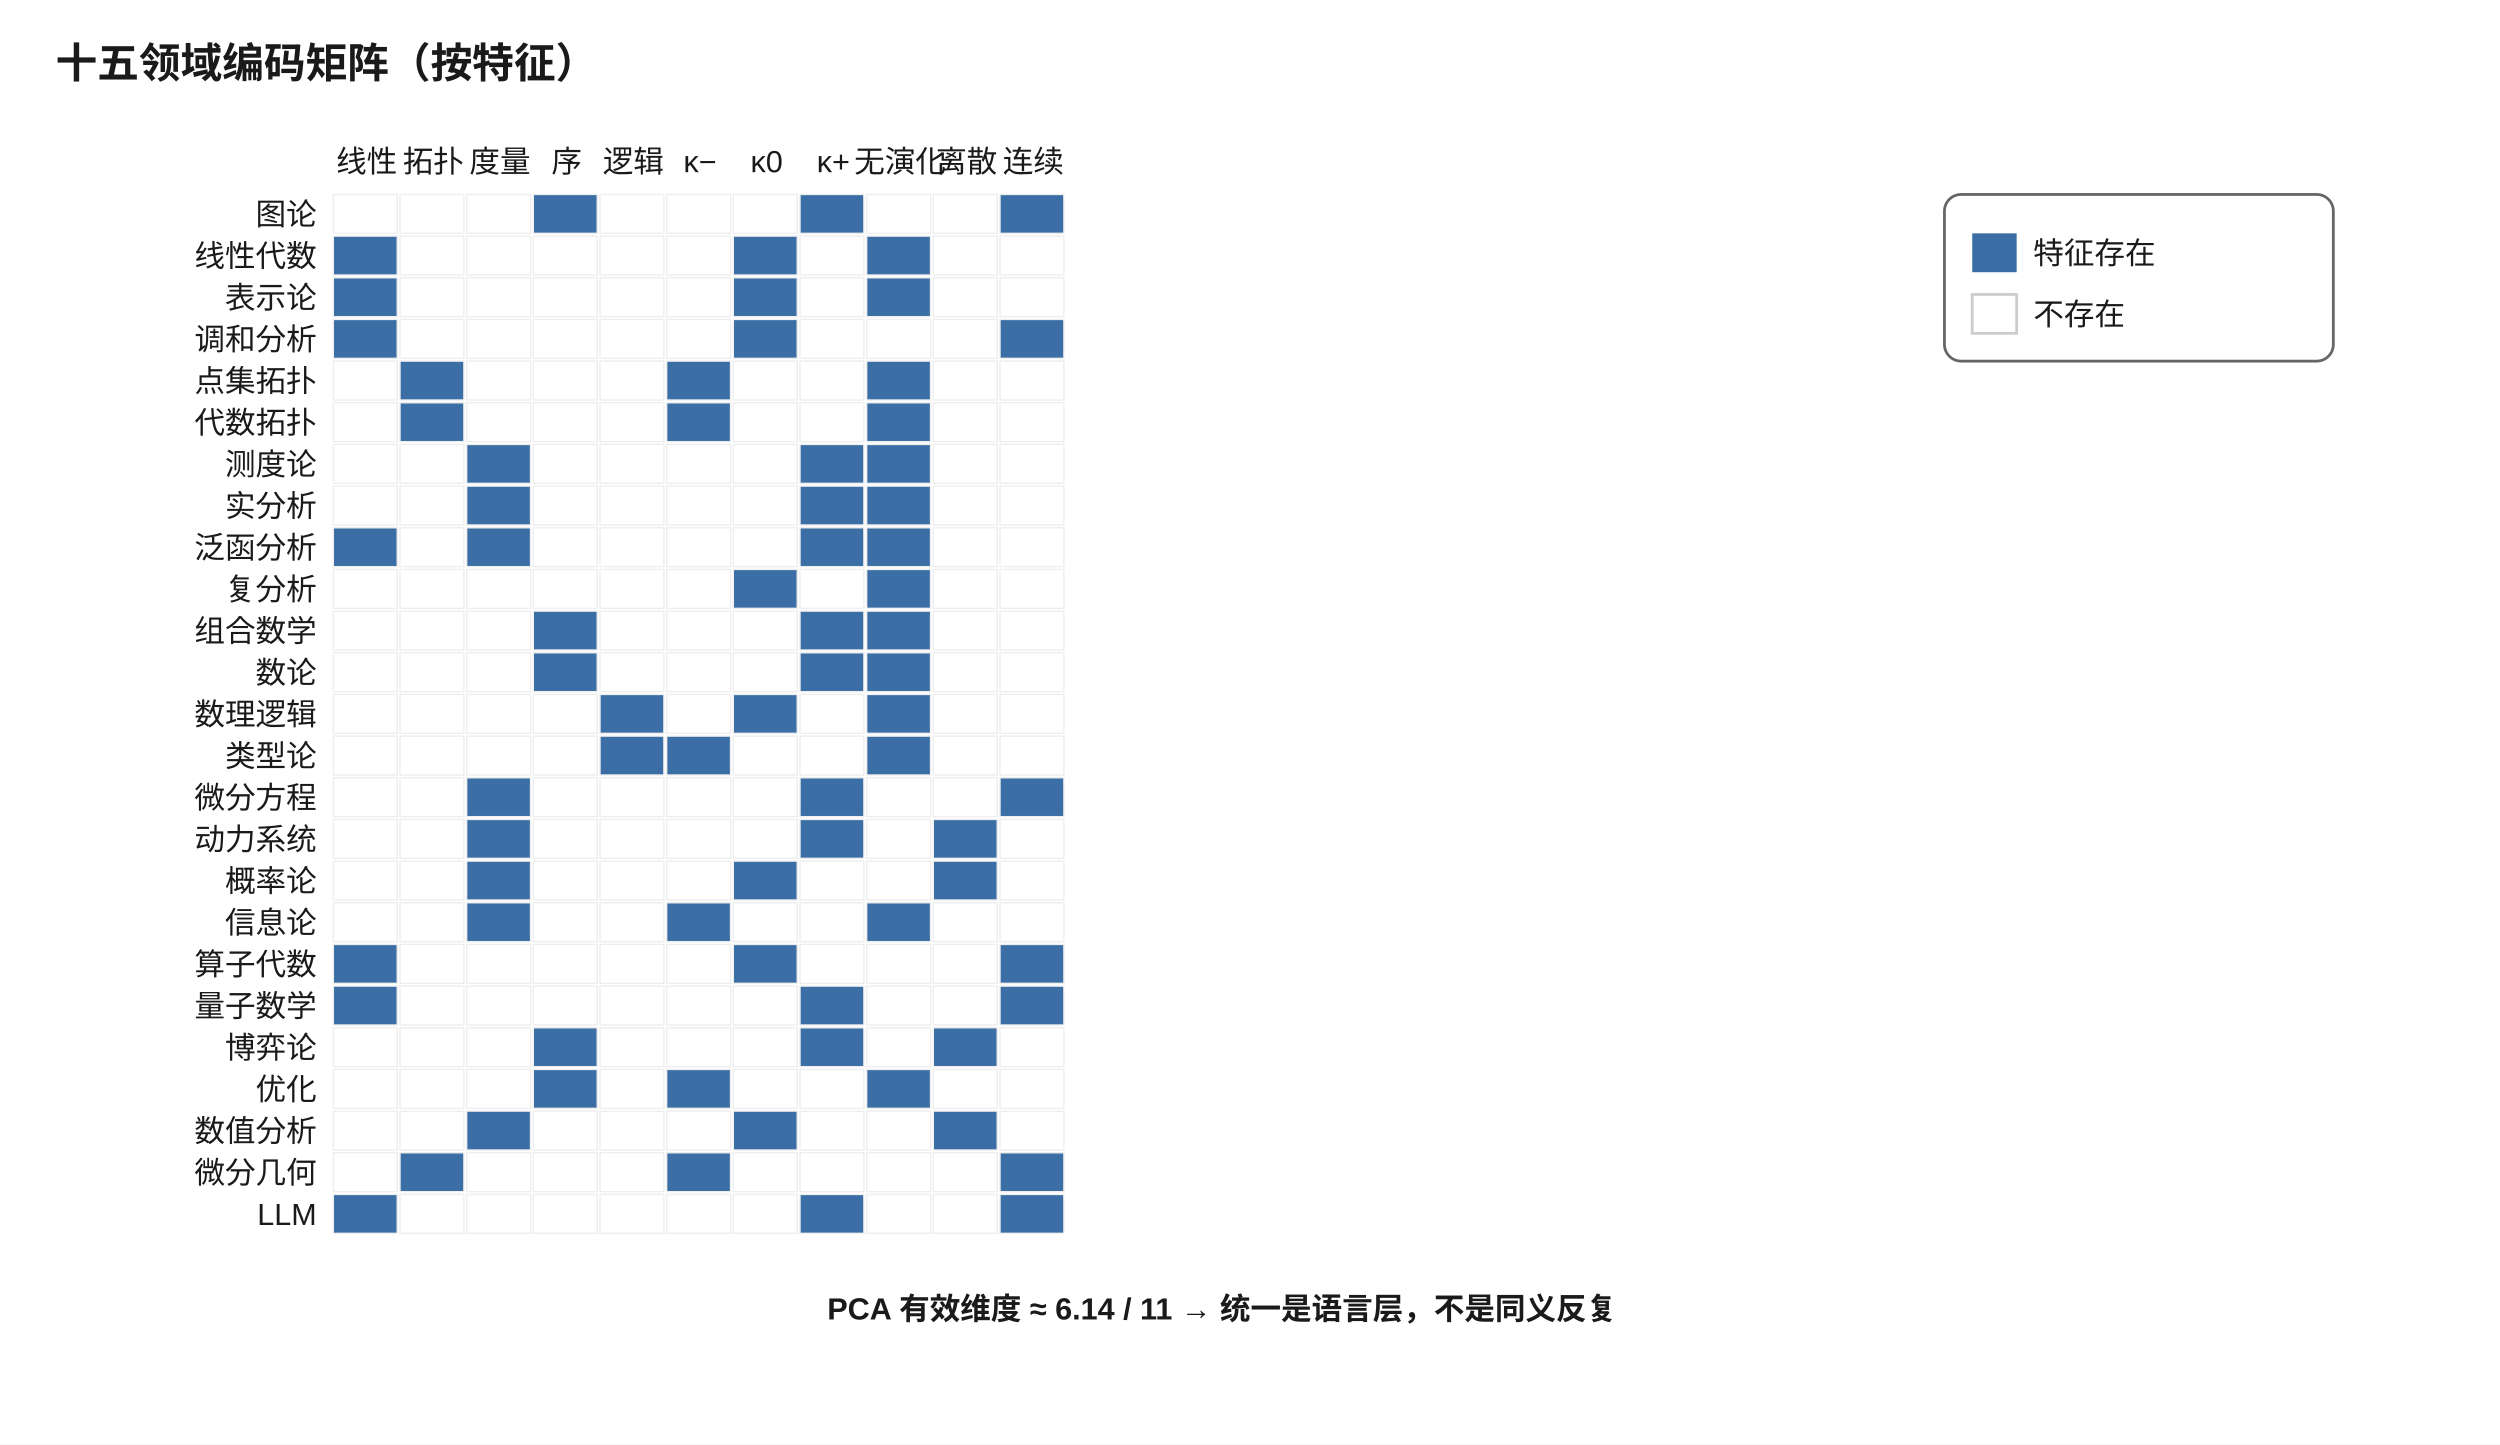
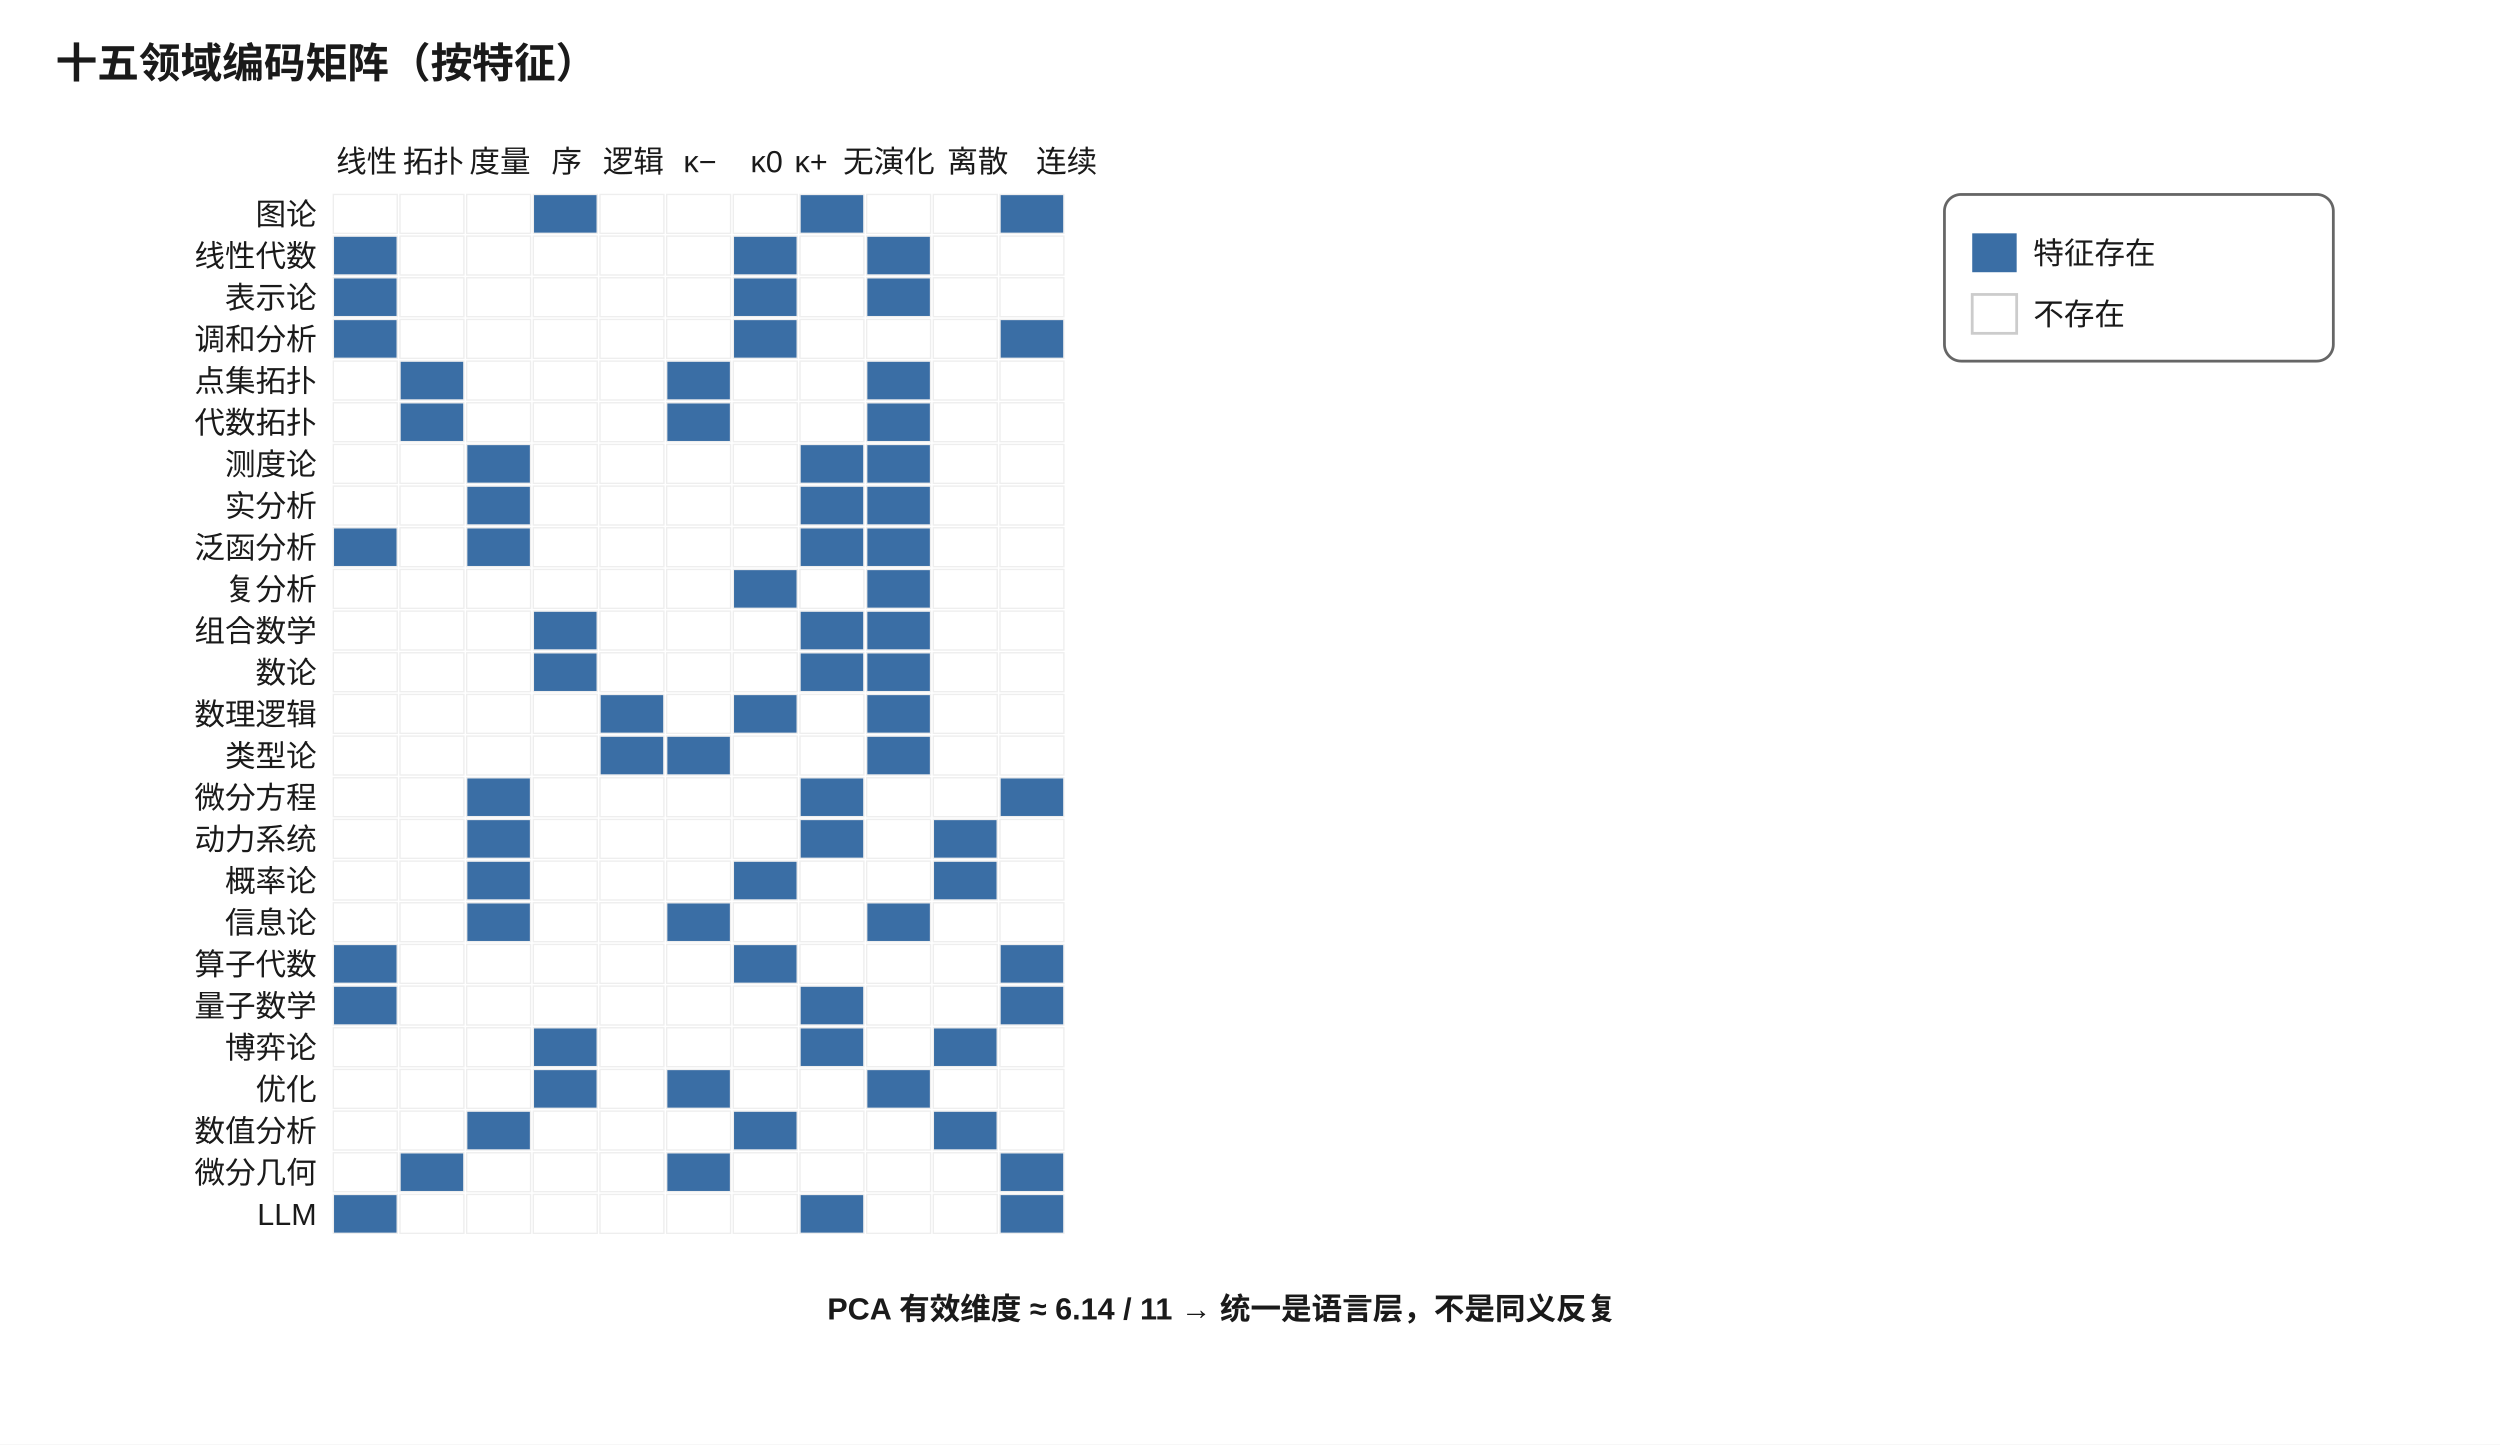
<svg xmlns="http://www.w3.org/2000/svg" viewBox="0 0 900 520" width="900" height="520">
  <rect x="0" y="0" width="900" height="520" fill="#ffffff" />
  <style>text{font-family:'Microsoft YaHei','SimHei',Arial,sans-serif;fill:#1a1a1a;}.s{font-family:'Times New Roman',SimSun,serif;}.t{font-size:15px;font-weight:700;}.l{font-size:11px;}.ax{stroke:#666;stroke-width:1;}.g{stroke:#cfcfcf;stroke-width:1;}</style>
  <text x="20" y="28" class="t" text-anchor="start" fill="#1a1a1a" font-weight="normal">十五领域编码矩阵（按特征）</text>
  <text x="132.0" y="62" class="l" text-anchor="middle" fill="#666" font-weight="normal" font-size="9px">线性</text>
  <text x="156.0" y="62" class="l" text-anchor="middle" fill="#666" font-weight="normal" font-size="9px">拓扑</text>
  <text x="180.0" y="62" class="l" text-anchor="middle" fill="#666" font-weight="normal" font-size="9px">度量</text>
  <text x="204.0" y="62" class="l" text-anchor="middle" fill="#666" font-weight="normal" font-size="9px">序</text>
  <text x="228.0" y="62" class="l" text-anchor="middle" fill="#666" font-weight="normal" font-size="9px">逻辑</text>
  <text x="252.0" y="62" class="l" text-anchor="middle" fill="#666" font-weight="normal" font-size="9px">κ−</text>
  <text x="276.0" y="62" class="l" text-anchor="middle" fill="#666" font-weight="normal" font-size="9px">κ0</text>
-   <text x="300.0" y="62" class="l" text-anchor="middle" fill="#666" font-weight="normal" font-size="9px">κ+</text>
-   <text x="324.0" y="62" class="l" text-anchor="middle" fill="#666" font-weight="normal" font-size="9px">无演化</text>
-   <text x="348.0" y="62" class="l" text-anchor="middle" fill="#666" font-weight="normal" font-size="9px">离散</text>
-   <text x="372.0" y="62" class="l" text-anchor="middle" fill="#666" font-weight="normal" font-size="9px">连续</text>
+   <text x="292.0" y="62" class="l" text-anchor="middle" fill="#666" font-weight="normal" font-size="9px">κ+</text>
+   <text x="320.0" y="62" class="l" text-anchor="middle" fill="#666" font-weight="normal" font-size="7.5px">无演化</text>
+   <text x="352.0" y="62" class="l" text-anchor="middle" fill="#666" font-weight="normal" font-size="7.5px">离散</text>
+   <text x="384.0" y="62" class="l" text-anchor="middle" fill="#666" font-weight="normal" font-size="7.5px">连续</text>
  <text x="114" y="81" class="l" text-anchor="end" fill="#1a1a1a" font-weight="normal" font-size="9px">图论</text>
  <rect x="120" y="70" width="23" height="14" fill="#ffffff" stroke="#eee" stroke-width="0.5" />
  <rect x="144" y="70" width="23" height="14" fill="#ffffff" stroke="#eee" stroke-width="0.5" />
  <rect x="168" y="70" width="23" height="14" fill="#ffffff" stroke="#eee" stroke-width="0.5" />
  <rect x="192" y="70" width="23" height="14" fill="#3a6ea5" stroke="#eee" stroke-width="0.5" />
  <rect x="216" y="70" width="23" height="14" fill="#ffffff" stroke="#eee" stroke-width="0.5" />
  <rect x="240" y="70" width="23" height="14" fill="#ffffff" stroke="#eee" stroke-width="0.5" />
  <rect x="264" y="70" width="23" height="14" fill="#ffffff" stroke="#eee" stroke-width="0.5" />
  <rect x="288" y="70" width="23" height="14" fill="#3a6ea5" stroke="#eee" stroke-width="0.5" />
  <rect x="312" y="70" width="23" height="14" fill="#ffffff" stroke="#eee" stroke-width="0.5" />
  <rect x="336" y="70" width="23" height="14" fill="#ffffff" stroke="#eee" stroke-width="0.5" />
  <rect x="360" y="70" width="23" height="14" fill="#3a6ea5" stroke="#eee" stroke-width="0.5" />
  <text x="114" y="96" class="l" text-anchor="end" fill="#1a1a1a" font-weight="normal" font-size="9px">线性代数</text>
  <rect x="120" y="85" width="23" height="14" fill="#3a6ea5" stroke="#eee" stroke-width="0.5" />
  <rect x="144" y="85" width="23" height="14" fill="#ffffff" stroke="#eee" stroke-width="0.5" />
  <rect x="168" y="85" width="23" height="14" fill="#ffffff" stroke="#eee" stroke-width="0.5" />
  <rect x="192" y="85" width="23" height="14" fill="#ffffff" stroke="#eee" stroke-width="0.5" />
  <rect x="216" y="85" width="23" height="14" fill="#ffffff" stroke="#eee" stroke-width="0.5" />
  <rect x="240" y="85" width="23" height="14" fill="#ffffff" stroke="#eee" stroke-width="0.5" />
  <rect x="264" y="85" width="23" height="14" fill="#3a6ea5" stroke="#eee" stroke-width="0.5" />
  <rect x="288" y="85" width="23" height="14" fill="#ffffff" stroke="#eee" stroke-width="0.5" />
  <rect x="312" y="85" width="23" height="14" fill="#3a6ea5" stroke="#eee" stroke-width="0.5" />
  <rect x="336" y="85" width="23" height="14" fill="#ffffff" stroke="#eee" stroke-width="0.5" />
  <rect x="360" y="85" width="23" height="14" fill="#ffffff" stroke="#eee" stroke-width="0.5" />
  <text x="114" y="111" class="l" text-anchor="end" fill="#1a1a1a" font-weight="normal" font-size="9px">表示论</text>
  <rect x="120" y="100" width="23" height="14" fill="#3a6ea5" stroke="#eee" stroke-width="0.5" />
  <rect x="144" y="100" width="23" height="14" fill="#ffffff" stroke="#eee" stroke-width="0.5" />
  <rect x="168" y="100" width="23" height="14" fill="#ffffff" stroke="#eee" stroke-width="0.5" />
  <rect x="192" y="100" width="23" height="14" fill="#ffffff" stroke="#eee" stroke-width="0.5" />
  <rect x="216" y="100" width="23" height="14" fill="#ffffff" stroke="#eee" stroke-width="0.5" />
  <rect x="240" y="100" width="23" height="14" fill="#ffffff" stroke="#eee" stroke-width="0.5" />
  <rect x="264" y="100" width="23" height="14" fill="#3a6ea5" stroke="#eee" stroke-width="0.5" />
  <rect x="288" y="100" width="23" height="14" fill="#ffffff" stroke="#eee" stroke-width="0.5" />
  <rect x="312" y="100" width="23" height="14" fill="#3a6ea5" stroke="#eee" stroke-width="0.5" />
  <rect x="336" y="100" width="23" height="14" fill="#ffffff" stroke="#eee" stroke-width="0.5" />
  <rect x="360" y="100" width="23" height="14" fill="#ffffff" stroke="#eee" stroke-width="0.5" />
  <text x="114" y="126" class="l" text-anchor="end" fill="#1a1a1a" font-weight="normal" font-size="9px">调和分析</text>
  <rect x="120" y="115" width="23" height="14" fill="#3a6ea5" stroke="#eee" stroke-width="0.5" />
  <rect x="144" y="115" width="23" height="14" fill="#ffffff" stroke="#eee" stroke-width="0.5" />
  <rect x="168" y="115" width="23" height="14" fill="#ffffff" stroke="#eee" stroke-width="0.5" />
  <rect x="192" y="115" width="23" height="14" fill="#ffffff" stroke="#eee" stroke-width="0.5" />
  <rect x="216" y="115" width="23" height="14" fill="#ffffff" stroke="#eee" stroke-width="0.5" />
  <rect x="240" y="115" width="23" height="14" fill="#ffffff" stroke="#eee" stroke-width="0.5" />
  <rect x="264" y="115" width="23" height="14" fill="#3a6ea5" stroke="#eee" stroke-width="0.5" />
  <rect x="288" y="115" width="23" height="14" fill="#ffffff" stroke="#eee" stroke-width="0.5" />
  <rect x="312" y="115" width="23" height="14" fill="#ffffff" stroke="#eee" stroke-width="0.5" />
  <rect x="336" y="115" width="23" height="14" fill="#ffffff" stroke="#eee" stroke-width="0.5" />
  <rect x="360" y="115" width="23" height="14" fill="#3a6ea5" stroke="#eee" stroke-width="0.5" />
  <text x="114" y="141" class="l" text-anchor="end" fill="#1a1a1a" font-weight="normal" font-size="9px">点集拓扑</text>
  <rect x="120" y="130" width="23" height="14" fill="#ffffff" stroke="#eee" stroke-width="0.5" />
  <rect x="144" y="130" width="23" height="14" fill="#3a6ea5" stroke="#eee" stroke-width="0.5" />
  <rect x="168" y="130" width="23" height="14" fill="#ffffff" stroke="#eee" stroke-width="0.5" />
  <rect x="192" y="130" width="23" height="14" fill="#ffffff" stroke="#eee" stroke-width="0.5" />
  <rect x="216" y="130" width="23" height="14" fill="#ffffff" stroke="#eee" stroke-width="0.5" />
  <rect x="240" y="130" width="23" height="14" fill="#3a6ea5" stroke="#eee" stroke-width="0.5" />
  <rect x="264" y="130" width="23" height="14" fill="#ffffff" stroke="#eee" stroke-width="0.5" />
  <rect x="288" y="130" width="23" height="14" fill="#ffffff" stroke="#eee" stroke-width="0.5" />
  <rect x="312" y="130" width="23" height="14" fill="#3a6ea5" stroke="#eee" stroke-width="0.5" />
  <rect x="336" y="130" width="23" height="14" fill="#ffffff" stroke="#eee" stroke-width="0.5" />
  <rect x="360" y="130" width="23" height="14" fill="#ffffff" stroke="#eee" stroke-width="0.5" />
  <text x="114" y="156" class="l" text-anchor="end" fill="#1a1a1a" font-weight="normal" font-size="9px">代数拓扑</text>
  <rect x="120" y="145" width="23" height="14" fill="#ffffff" stroke="#eee" stroke-width="0.5" />
  <rect x="144" y="145" width="23" height="14" fill="#3a6ea5" stroke="#eee" stroke-width="0.5" />
  <rect x="168" y="145" width="23" height="14" fill="#ffffff" stroke="#eee" stroke-width="0.5" />
  <rect x="192" y="145" width="23" height="14" fill="#ffffff" stroke="#eee" stroke-width="0.5" />
  <rect x="216" y="145" width="23" height="14" fill="#ffffff" stroke="#eee" stroke-width="0.5" />
  <rect x="240" y="145" width="23" height="14" fill="#3a6ea5" stroke="#eee" stroke-width="0.5" />
  <rect x="264" y="145" width="23" height="14" fill="#ffffff" stroke="#eee" stroke-width="0.5" />
  <rect x="288" y="145" width="23" height="14" fill="#ffffff" stroke="#eee" stroke-width="0.5" />
  <rect x="312" y="145" width="23" height="14" fill="#3a6ea5" stroke="#eee" stroke-width="0.5" />
  <rect x="336" y="145" width="23" height="14" fill="#ffffff" stroke="#eee" stroke-width="0.5" />
  <rect x="360" y="145" width="23" height="14" fill="#ffffff" stroke="#eee" stroke-width="0.5" />
  <text x="114" y="171" class="l" text-anchor="end" fill="#1a1a1a" font-weight="normal" font-size="9px">测度论</text>
  <rect x="120" y="160" width="23" height="14" fill="#ffffff" stroke="#eee" stroke-width="0.5" />
  <rect x="144" y="160" width="23" height="14" fill="#ffffff" stroke="#eee" stroke-width="0.5" />
  <rect x="168" y="160" width="23" height="14" fill="#3a6ea5" stroke="#eee" stroke-width="0.5" />
  <rect x="192" y="160" width="23" height="14" fill="#ffffff" stroke="#eee" stroke-width="0.5" />
  <rect x="216" y="160" width="23" height="14" fill="#ffffff" stroke="#eee" stroke-width="0.5" />
  <rect x="240" y="160" width="23" height="14" fill="#ffffff" stroke="#eee" stroke-width="0.5" />
  <rect x="264" y="160" width="23" height="14" fill="#ffffff" stroke="#eee" stroke-width="0.5" />
  <rect x="288" y="160" width="23" height="14" fill="#3a6ea5" stroke="#eee" stroke-width="0.5" />
  <rect x="312" y="160" width="23" height="14" fill="#3a6ea5" stroke="#eee" stroke-width="0.5" />
  <rect x="336" y="160" width="23" height="14" fill="#ffffff" stroke="#eee" stroke-width="0.5" />
  <rect x="360" y="160" width="23" height="14" fill="#ffffff" stroke="#eee" stroke-width="0.5" />
  <text x="114" y="186" class="l" text-anchor="end" fill="#1a1a1a" font-weight="normal" font-size="9px">实分析</text>
  <rect x="120" y="175" width="23" height="14" fill="#ffffff" stroke="#eee" stroke-width="0.5" />
  <rect x="144" y="175" width="23" height="14" fill="#ffffff" stroke="#eee" stroke-width="0.5" />
  <rect x="168" y="175" width="23" height="14" fill="#3a6ea5" stroke="#eee" stroke-width="0.5" />
  <rect x="192" y="175" width="23" height="14" fill="#ffffff" stroke="#eee" stroke-width="0.5" />
  <rect x="216" y="175" width="23" height="14" fill="#ffffff" stroke="#eee" stroke-width="0.5" />
  <rect x="240" y="175" width="23" height="14" fill="#ffffff" stroke="#eee" stroke-width="0.5" />
  <rect x="264" y="175" width="23" height="14" fill="#ffffff" stroke="#eee" stroke-width="0.5" />
  <rect x="288" y="175" width="23" height="14" fill="#3a6ea5" stroke="#eee" stroke-width="0.5" />
  <rect x="312" y="175" width="23" height="14" fill="#3a6ea5" stroke="#eee" stroke-width="0.5" />
  <rect x="336" y="175" width="23" height="14" fill="#ffffff" stroke="#eee" stroke-width="0.5" />
  <rect x="360" y="175" width="23" height="14" fill="#ffffff" stroke="#eee" stroke-width="0.5" />
  <text x="114" y="201" class="l" text-anchor="end" fill="#1a1a1a" font-weight="normal" font-size="9px">泛函分析</text>
  <rect x="120" y="190" width="23" height="14" fill="#3a6ea5" stroke="#eee" stroke-width="0.5" />
  <rect x="144" y="190" width="23" height="14" fill="#ffffff" stroke="#eee" stroke-width="0.5" />
  <rect x="168" y="190" width="23" height="14" fill="#3a6ea5" stroke="#eee" stroke-width="0.5" />
  <rect x="192" y="190" width="23" height="14" fill="#ffffff" stroke="#eee" stroke-width="0.5" />
  <rect x="216" y="190" width="23" height="14" fill="#ffffff" stroke="#eee" stroke-width="0.5" />
  <rect x="240" y="190" width="23" height="14" fill="#ffffff" stroke="#eee" stroke-width="0.5" />
  <rect x="264" y="190" width="23" height="14" fill="#ffffff" stroke="#eee" stroke-width="0.5" />
  <rect x="288" y="190" width="23" height="14" fill="#3a6ea5" stroke="#eee" stroke-width="0.5" />
  <rect x="312" y="190" width="23" height="14" fill="#3a6ea5" stroke="#eee" stroke-width="0.5" />
  <rect x="336" y="190" width="23" height="14" fill="#ffffff" stroke="#eee" stroke-width="0.5" />
  <rect x="360" y="190" width="23" height="14" fill="#ffffff" stroke="#eee" stroke-width="0.5" />
  <text x="114" y="216" class="l" text-anchor="end" fill="#1a1a1a" font-weight="normal" font-size="9px">复分析</text>
  <rect x="120" y="205" width="23" height="14" fill="#ffffff" stroke="#eee" stroke-width="0.5" />
  <rect x="144" y="205" width="23" height="14" fill="#ffffff" stroke="#eee" stroke-width="0.5" />
  <rect x="168" y="205" width="23" height="14" fill="#ffffff" stroke="#eee" stroke-width="0.5" />
  <rect x="192" y="205" width="23" height="14" fill="#ffffff" stroke="#eee" stroke-width="0.5" />
  <rect x="216" y="205" width="23" height="14" fill="#ffffff" stroke="#eee" stroke-width="0.5" />
  <rect x="240" y="205" width="23" height="14" fill="#ffffff" stroke="#eee" stroke-width="0.5" />
  <rect x="264" y="205" width="23" height="14" fill="#3a6ea5" stroke="#eee" stroke-width="0.5" />
  <rect x="288" y="205" width="23" height="14" fill="#ffffff" stroke="#eee" stroke-width="0.5" />
  <rect x="312" y="205" width="23" height="14" fill="#3a6ea5" stroke="#eee" stroke-width="0.5" />
  <rect x="336" y="205" width="23" height="14" fill="#ffffff" stroke="#eee" stroke-width="0.5" />
  <rect x="360" y="205" width="23" height="14" fill="#ffffff" stroke="#eee" stroke-width="0.5" />
  <text x="114" y="231" class="l" text-anchor="end" fill="#1a1a1a" font-weight="normal" font-size="9px">组合数学</text>
  <rect x="120" y="220" width="23" height="14" fill="#ffffff" stroke="#eee" stroke-width="0.5" />
  <rect x="144" y="220" width="23" height="14" fill="#ffffff" stroke="#eee" stroke-width="0.5" />
  <rect x="168" y="220" width="23" height="14" fill="#ffffff" stroke="#eee" stroke-width="0.5" />
  <rect x="192" y="220" width="23" height="14" fill="#3a6ea5" stroke="#eee" stroke-width="0.5" />
  <rect x="216" y="220" width="23" height="14" fill="#ffffff" stroke="#eee" stroke-width="0.5" />
  <rect x="240" y="220" width="23" height="14" fill="#ffffff" stroke="#eee" stroke-width="0.5" />
  <rect x="264" y="220" width="23" height="14" fill="#ffffff" stroke="#eee" stroke-width="0.5" />
  <rect x="288" y="220" width="23" height="14" fill="#3a6ea5" stroke="#eee" stroke-width="0.5" />
  <rect x="312" y="220" width="23" height="14" fill="#3a6ea5" stroke="#eee" stroke-width="0.5" />
  <rect x="336" y="220" width="23" height="14" fill="#ffffff" stroke="#eee" stroke-width="0.5" />
  <rect x="360" y="220" width="23" height="14" fill="#ffffff" stroke="#eee" stroke-width="0.5" />
  <text x="114" y="246" class="l" text-anchor="end" fill="#1a1a1a" font-weight="normal" font-size="9px">数论</text>
  <rect x="120" y="235" width="23" height="14" fill="#ffffff" stroke="#eee" stroke-width="0.5" />
  <rect x="144" y="235" width="23" height="14" fill="#ffffff" stroke="#eee" stroke-width="0.5" />
  <rect x="168" y="235" width="23" height="14" fill="#ffffff" stroke="#eee" stroke-width="0.5" />
  <rect x="192" y="235" width="23" height="14" fill="#3a6ea5" stroke="#eee" stroke-width="0.5" />
  <rect x="216" y="235" width="23" height="14" fill="#ffffff" stroke="#eee" stroke-width="0.5" />
  <rect x="240" y="235" width="23" height="14" fill="#ffffff" stroke="#eee" stroke-width="0.5" />
  <rect x="264" y="235" width="23" height="14" fill="#ffffff" stroke="#eee" stroke-width="0.5" />
  <rect x="288" y="235" width="23" height="14" fill="#3a6ea5" stroke="#eee" stroke-width="0.5" />
  <rect x="312" y="235" width="23" height="14" fill="#3a6ea5" stroke="#eee" stroke-width="0.5" />
  <rect x="336" y="235" width="23" height="14" fill="#ffffff" stroke="#eee" stroke-width="0.5" />
  <rect x="360" y="235" width="23" height="14" fill="#ffffff" stroke="#eee" stroke-width="0.5" />
  <text x="114" y="261" class="l" text-anchor="end" fill="#1a1a1a" font-weight="normal" font-size="9px">数理逻辑</text>
  <rect x="120" y="250" width="23" height="14" fill="#ffffff" stroke="#eee" stroke-width="0.5" />
  <rect x="144" y="250" width="23" height="14" fill="#ffffff" stroke="#eee" stroke-width="0.5" />
  <rect x="168" y="250" width="23" height="14" fill="#ffffff" stroke="#eee" stroke-width="0.5" />
  <rect x="192" y="250" width="23" height="14" fill="#ffffff" stroke="#eee" stroke-width="0.5" />
  <rect x="216" y="250" width="23" height="14" fill="#3a6ea5" stroke="#eee" stroke-width="0.5" />
  <rect x="240" y="250" width="23" height="14" fill="#ffffff" stroke="#eee" stroke-width="0.5" />
  <rect x="264" y="250" width="23" height="14" fill="#3a6ea5" stroke="#eee" stroke-width="0.5" />
  <rect x="288" y="250" width="23" height="14" fill="#ffffff" stroke="#eee" stroke-width="0.5" />
  <rect x="312" y="250" width="23" height="14" fill="#3a6ea5" stroke="#eee" stroke-width="0.5" />
  <rect x="336" y="250" width="23" height="14" fill="#ffffff" stroke="#eee" stroke-width="0.5" />
  <rect x="360" y="250" width="23" height="14" fill="#ffffff" stroke="#eee" stroke-width="0.5" />
  <text x="114" y="276" class="l" text-anchor="end" fill="#1a1a1a" font-weight="normal" font-size="9px">类型论</text>
  <rect x="120" y="265" width="23" height="14" fill="#ffffff" stroke="#eee" stroke-width="0.5" />
  <rect x="144" y="265" width="23" height="14" fill="#ffffff" stroke="#eee" stroke-width="0.5" />
  <rect x="168" y="265" width="23" height="14" fill="#ffffff" stroke="#eee" stroke-width="0.5" />
  <rect x="192" y="265" width="23" height="14" fill="#ffffff" stroke="#eee" stroke-width="0.5" />
  <rect x="216" y="265" width="23" height="14" fill="#3a6ea5" stroke="#eee" stroke-width="0.5" />
  <rect x="240" y="265" width="23" height="14" fill="#3a6ea5" stroke="#eee" stroke-width="0.5" />
  <rect x="264" y="265" width="23" height="14" fill="#ffffff" stroke="#eee" stroke-width="0.5" />
  <rect x="288" y="265" width="23" height="14" fill="#ffffff" stroke="#eee" stroke-width="0.5" />
  <rect x="312" y="265" width="23" height="14" fill="#3a6ea5" stroke="#eee" stroke-width="0.5" />
  <rect x="336" y="265" width="23" height="14" fill="#ffffff" stroke="#eee" stroke-width="0.5" />
  <rect x="360" y="265" width="23" height="14" fill="#ffffff" stroke="#eee" stroke-width="0.5" />
  <text x="114" y="291" class="l" text-anchor="end" fill="#1a1a1a" font-weight="normal" font-size="9px">微分方程</text>
  <rect x="120" y="280" width="23" height="14" fill="#ffffff" stroke="#eee" stroke-width="0.5" />
  <rect x="144" y="280" width="23" height="14" fill="#ffffff" stroke="#eee" stroke-width="0.5" />
  <rect x="168" y="280" width="23" height="14" fill="#3a6ea5" stroke="#eee" stroke-width="0.5" />
  <rect x="192" y="280" width="23" height="14" fill="#ffffff" stroke="#eee" stroke-width="0.5" />
  <rect x="216" y="280" width="23" height="14" fill="#ffffff" stroke="#eee" stroke-width="0.5" />
  <rect x="240" y="280" width="23" height="14" fill="#ffffff" stroke="#eee" stroke-width="0.5" />
  <rect x="264" y="280" width="23" height="14" fill="#ffffff" stroke="#eee" stroke-width="0.5" />
  <rect x="288" y="280" width="23" height="14" fill="#3a6ea5" stroke="#eee" stroke-width="0.5" />
  <rect x="312" y="280" width="23" height="14" fill="#ffffff" stroke="#eee" stroke-width="0.5" />
  <rect x="336" y="280" width="23" height="14" fill="#ffffff" stroke="#eee" stroke-width="0.5" />
  <rect x="360" y="280" width="23" height="14" fill="#3a6ea5" stroke="#eee" stroke-width="0.5" />
  <text x="114" y="306" class="l" text-anchor="end" fill="#1a1a1a" font-weight="normal" font-size="9px">动力系统</text>
  <rect x="120" y="295" width="23" height="14" fill="#ffffff" stroke="#eee" stroke-width="0.5" />
  <rect x="144" y="295" width="23" height="14" fill="#ffffff" stroke="#eee" stroke-width="0.5" />
  <rect x="168" y="295" width="23" height="14" fill="#3a6ea5" stroke="#eee" stroke-width="0.5" />
  <rect x="192" y="295" width="23" height="14" fill="#ffffff" stroke="#eee" stroke-width="0.5" />
  <rect x="216" y="295" width="23" height="14" fill="#ffffff" stroke="#eee" stroke-width="0.5" />
  <rect x="240" y="295" width="23" height="14" fill="#ffffff" stroke="#eee" stroke-width="0.5" />
  <rect x="264" y="295" width="23" height="14" fill="#ffffff" stroke="#eee" stroke-width="0.5" />
  <rect x="288" y="295" width="23" height="14" fill="#3a6ea5" stroke="#eee" stroke-width="0.5" />
  <rect x="312" y="295" width="23" height="14" fill="#ffffff" stroke="#eee" stroke-width="0.5" />
  <rect x="336" y="295" width="23" height="14" fill="#3a6ea5" stroke="#eee" stroke-width="0.5" />
  <rect x="360" y="295" width="23" height="14" fill="#ffffff" stroke="#eee" stroke-width="0.5" />
  <text x="114" y="321" class="l" text-anchor="end" fill="#1a1a1a" font-weight="normal" font-size="9px">概率论</text>
  <rect x="120" y="310" width="23" height="14" fill="#ffffff" stroke="#eee" stroke-width="0.5" />
  <rect x="144" y="310" width="23" height="14" fill="#ffffff" stroke="#eee" stroke-width="0.5" />
  <rect x="168" y="310" width="23" height="14" fill="#3a6ea5" stroke="#eee" stroke-width="0.5" />
  <rect x="192" y="310" width="23" height="14" fill="#ffffff" stroke="#eee" stroke-width="0.5" />
  <rect x="216" y="310" width="23" height="14" fill="#ffffff" stroke="#eee" stroke-width="0.5" />
  <rect x="240" y="310" width="23" height="14" fill="#ffffff" stroke="#eee" stroke-width="0.5" />
  <rect x="264" y="310" width="23" height="14" fill="#3a6ea5" stroke="#eee" stroke-width="0.5" />
  <rect x="288" y="310" width="23" height="14" fill="#ffffff" stroke="#eee" stroke-width="0.5" />
  <rect x="312" y="310" width="23" height="14" fill="#ffffff" stroke="#eee" stroke-width="0.5" />
  <rect x="336" y="310" width="23" height="14" fill="#3a6ea5" stroke="#eee" stroke-width="0.5" />
  <rect x="360" y="310" width="23" height="14" fill="#ffffff" stroke="#eee" stroke-width="0.5" />
  <text x="114" y="336" class="l" text-anchor="end" fill="#1a1a1a" font-weight="normal" font-size="9px">信息论</text>
  <rect x="120" y="325" width="23" height="14" fill="#ffffff" stroke="#eee" stroke-width="0.5" />
  <rect x="144" y="325" width="23" height="14" fill="#ffffff" stroke="#eee" stroke-width="0.5" />
  <rect x="168" y="325" width="23" height="14" fill="#3a6ea5" stroke="#eee" stroke-width="0.5" />
  <rect x="192" y="325" width="23" height="14" fill="#ffffff" stroke="#eee" stroke-width="0.5" />
  <rect x="216" y="325" width="23" height="14" fill="#ffffff" stroke="#eee" stroke-width="0.5" />
  <rect x="240" y="325" width="23" height="14" fill="#3a6ea5" stroke="#eee" stroke-width="0.5" />
  <rect x="264" y="325" width="23" height="14" fill="#ffffff" stroke="#eee" stroke-width="0.5" />
  <rect x="288" y="325" width="23" height="14" fill="#ffffff" stroke="#eee" stroke-width="0.5" />
  <rect x="312" y="325" width="23" height="14" fill="#3a6ea5" stroke="#eee" stroke-width="0.5" />
  <rect x="336" y="325" width="23" height="14" fill="#ffffff" stroke="#eee" stroke-width="0.5" />
  <rect x="360" y="325" width="23" height="14" fill="#ffffff" stroke="#eee" stroke-width="0.5" />
  <text x="114" y="351" class="l" text-anchor="end" fill="#1a1a1a" font-weight="normal" font-size="9px">算子代数</text>
  <rect x="120" y="340" width="23" height="14" fill="#3a6ea5" stroke="#eee" stroke-width="0.5" />
  <rect x="144" y="340" width="23" height="14" fill="#ffffff" stroke="#eee" stroke-width="0.5" />
  <rect x="168" y="340" width="23" height="14" fill="#ffffff" stroke="#eee" stroke-width="0.5" />
  <rect x="192" y="340" width="23" height="14" fill="#ffffff" stroke="#eee" stroke-width="0.5" />
  <rect x="216" y="340" width="23" height="14" fill="#ffffff" stroke="#eee" stroke-width="0.5" />
  <rect x="240" y="340" width="23" height="14" fill="#ffffff" stroke="#eee" stroke-width="0.5" />
  <rect x="264" y="340" width="23" height="14" fill="#3a6ea5" stroke="#eee" stroke-width="0.5" />
  <rect x="288" y="340" width="23" height="14" fill="#ffffff" stroke="#eee" stroke-width="0.5" />
  <rect x="312" y="340" width="23" height="14" fill="#ffffff" stroke="#eee" stroke-width="0.5" />
  <rect x="336" y="340" width="23" height="14" fill="#ffffff" stroke="#eee" stroke-width="0.5" />
  <rect x="360" y="340" width="23" height="14" fill="#3a6ea5" stroke="#eee" stroke-width="0.5" />
  <text x="114" y="366" class="l" text-anchor="end" fill="#1a1a1a" font-weight="normal" font-size="9px">量子数学</text>
  <rect x="120" y="355" width="23" height="14" fill="#3a6ea5" stroke="#eee" stroke-width="0.5" />
  <rect x="144" y="355" width="23" height="14" fill="#ffffff" stroke="#eee" stroke-width="0.5" />
  <rect x="168" y="355" width="23" height="14" fill="#ffffff" stroke="#eee" stroke-width="0.5" />
  <rect x="192" y="355" width="23" height="14" fill="#ffffff" stroke="#eee" stroke-width="0.5" />
  <rect x="216" y="355" width="23" height="14" fill="#ffffff" stroke="#eee" stroke-width="0.5" />
  <rect x="240" y="355" width="23" height="14" fill="#ffffff" stroke="#eee" stroke-width="0.5" />
  <rect x="264" y="355" width="23" height="14" fill="#ffffff" stroke="#eee" stroke-width="0.5" />
  <rect x="288" y="355" width="23" height="14" fill="#3a6ea5" stroke="#eee" stroke-width="0.5" />
  <rect x="312" y="355" width="23" height="14" fill="#ffffff" stroke="#eee" stroke-width="0.5" />
  <rect x="336" y="355" width="23" height="14" fill="#ffffff" stroke="#eee" stroke-width="0.5" />
  <rect x="360" y="355" width="23" height="14" fill="#3a6ea5" stroke="#eee" stroke-width="0.5" />
  <text x="114" y="381" class="l" text-anchor="end" fill="#1a1a1a" font-weight="normal" font-size="9px">博弈论</text>
  <rect x="120" y="370" width="23" height="14" fill="#ffffff" stroke="#eee" stroke-width="0.5" />
  <rect x="144" y="370" width="23" height="14" fill="#ffffff" stroke="#eee" stroke-width="0.5" />
  <rect x="168" y="370" width="23" height="14" fill="#ffffff" stroke="#eee" stroke-width="0.5" />
  <rect x="192" y="370" width="23" height="14" fill="#3a6ea5" stroke="#eee" stroke-width="0.5" />
  <rect x="216" y="370" width="23" height="14" fill="#ffffff" stroke="#eee" stroke-width="0.5" />
  <rect x="240" y="370" width="23" height="14" fill="#ffffff" stroke="#eee" stroke-width="0.5" />
  <rect x="264" y="370" width="23" height="14" fill="#ffffff" stroke="#eee" stroke-width="0.5" />
  <rect x="288" y="370" width="23" height="14" fill="#3a6ea5" stroke="#eee" stroke-width="0.5" />
  <rect x="312" y="370" width="23" height="14" fill="#ffffff" stroke="#eee" stroke-width="0.5" />
  <rect x="336" y="370" width="23" height="14" fill="#3a6ea5" stroke="#eee" stroke-width="0.5" />
  <rect x="360" y="370" width="23" height="14" fill="#ffffff" stroke="#eee" stroke-width="0.5" />
  <text x="114" y="396" class="l" text-anchor="end" fill="#1a1a1a" font-weight="normal" font-size="9px">优化</text>
  <rect x="120" y="385" width="23" height="14" fill="#ffffff" stroke="#eee" stroke-width="0.5" />
  <rect x="144" y="385" width="23" height="14" fill="#ffffff" stroke="#eee" stroke-width="0.5" />
  <rect x="168" y="385" width="23" height="14" fill="#ffffff" stroke="#eee" stroke-width="0.5" />
  <rect x="192" y="385" width="23" height="14" fill="#3a6ea5" stroke="#eee" stroke-width="0.5" />
  <rect x="216" y="385" width="23" height="14" fill="#ffffff" stroke="#eee" stroke-width="0.5" />
  <rect x="240" y="385" width="23" height="14" fill="#3a6ea5" stroke="#eee" stroke-width="0.5" />
  <rect x="264" y="385" width="23" height="14" fill="#ffffff" stroke="#eee" stroke-width="0.5" />
  <rect x="288" y="385" width="23" height="14" fill="#ffffff" stroke="#eee" stroke-width="0.5" />
  <rect x="312" y="385" width="23" height="14" fill="#3a6ea5" stroke="#eee" stroke-width="0.5" />
  <rect x="336" y="385" width="23" height="14" fill="#ffffff" stroke="#eee" stroke-width="0.5" />
  <rect x="360" y="385" width="23" height="14" fill="#ffffff" stroke="#eee" stroke-width="0.5" />
  <text x="114" y="411" class="l" text-anchor="end" fill="#1a1a1a" font-weight="normal" font-size="9px">数值分析</text>
  <rect x="120" y="400" width="23" height="14" fill="#ffffff" stroke="#eee" stroke-width="0.5" />
  <rect x="144" y="400" width="23" height="14" fill="#ffffff" stroke="#eee" stroke-width="0.5" />
  <rect x="168" y="400" width="23" height="14" fill="#3a6ea5" stroke="#eee" stroke-width="0.5" />
  <rect x="192" y="400" width="23" height="14" fill="#ffffff" stroke="#eee" stroke-width="0.5" />
  <rect x="216" y="400" width="23" height="14" fill="#ffffff" stroke="#eee" stroke-width="0.5" />
  <rect x="240" y="400" width="23" height="14" fill="#ffffff" stroke="#eee" stroke-width="0.5" />
  <rect x="264" y="400" width="23" height="14" fill="#3a6ea5" stroke="#eee" stroke-width="0.5" />
  <rect x="288" y="400" width="23" height="14" fill="#ffffff" stroke="#eee" stroke-width="0.5" />
  <rect x="312" y="400" width="23" height="14" fill="#ffffff" stroke="#eee" stroke-width="0.5" />
  <rect x="336" y="400" width="23" height="14" fill="#3a6ea5" stroke="#eee" stroke-width="0.5" />
  <rect x="360" y="400" width="23" height="14" fill="#ffffff" stroke="#eee" stroke-width="0.5" />
  <text x="114" y="426" class="l" text-anchor="end" fill="#1a1a1a" font-weight="normal" font-size="9px">微分几何</text>
  <rect x="120" y="415" width="23" height="14" fill="#ffffff" stroke="#eee" stroke-width="0.5" />
  <rect x="144" y="415" width="23" height="14" fill="#3a6ea5" stroke="#eee" stroke-width="0.5" />
  <rect x="168" y="415" width="23" height="14" fill="#ffffff" stroke="#eee" stroke-width="0.5" />
  <rect x="192" y="415" width="23" height="14" fill="#ffffff" stroke="#eee" stroke-width="0.5" />
  <rect x="216" y="415" width="23" height="14" fill="#ffffff" stroke="#eee" stroke-width="0.5" />
  <rect x="240" y="415" width="23" height="14" fill="#3a6ea5" stroke="#eee" stroke-width="0.5" />
  <rect x="264" y="415" width="23" height="14" fill="#ffffff" stroke="#eee" stroke-width="0.5" />
  <rect x="288" y="415" width="23" height="14" fill="#ffffff" stroke="#eee" stroke-width="0.5" />
  <rect x="312" y="415" width="23" height="14" fill="#ffffff" stroke="#eee" stroke-width="0.5" />
  <rect x="336" y="415" width="23" height="14" fill="#ffffff" stroke="#eee" stroke-width="0.5" />
  <rect x="360" y="415" width="23" height="14" fill="#3a6ea5" stroke="#eee" stroke-width="0.5" />
  <text x="114" y="441" class="l" text-anchor="end" fill="#1a1a1a" font-weight="normal" font-size="9px">LLM</text>
  <rect x="120" y="430" width="23" height="14" fill="#3a6ea5" stroke="#eee" stroke-width="0.5" />
  <rect x="144" y="430" width="23" height="14" fill="#ffffff" stroke="#eee" stroke-width="0.5" />
  <rect x="168" y="430" width="23" height="14" fill="#ffffff" stroke="#eee" stroke-width="0.5" />
  <rect x="192" y="430" width="23" height="14" fill="#ffffff" stroke="#eee" stroke-width="0.5" />
  <rect x="216" y="430" width="23" height="14" fill="#ffffff" stroke="#eee" stroke-width="0.5" />
  <rect x="240" y="430" width="23" height="14" fill="#ffffff" stroke="#eee" stroke-width="0.5" />
  <rect x="264" y="430" width="23" height="14" fill="#ffffff" stroke="#eee" stroke-width="0.5" />
  <rect x="288" y="430" width="23" height="14" fill="#3a6ea5" stroke="#eee" stroke-width="0.5" />
  <rect x="312" y="430" width="23" height="14" fill="#ffffff" stroke="#eee" stroke-width="0.5" />
  <rect x="336" y="430" width="23" height="14" fill="#ffffff" stroke="#eee" stroke-width="0.5" />
  <rect x="360" y="430" width="23" height="14" fill="#3a6ea5" stroke="#eee" stroke-width="0.5" />
  <rect x="700" y="70" width="140" height="60" rx="6" fill="#ffffff" stroke="#666" stroke-width="1" />
  <rect x="710" y="84" width="16" height="14" fill="#3a6ea5" />
  <text x="732" y="95" class="l" text-anchor="start" fill="#666" font-weight="normal">特征存在</text>
  <rect x="710" y="106" width="16" height="14" fill="#ffffff" stroke="#ccc" />
  <text x="732" y="117" class="l" text-anchor="start" fill="#666" font-weight="normal">不存在</text>
  <text x="440" y="475" class="l" text-anchor="middle" fill="#b8862f" font-weight="700">PCA 有效维度 ≈ 6.14 / 11 → 统一是语言层，不是同义反复</text>
</svg>
